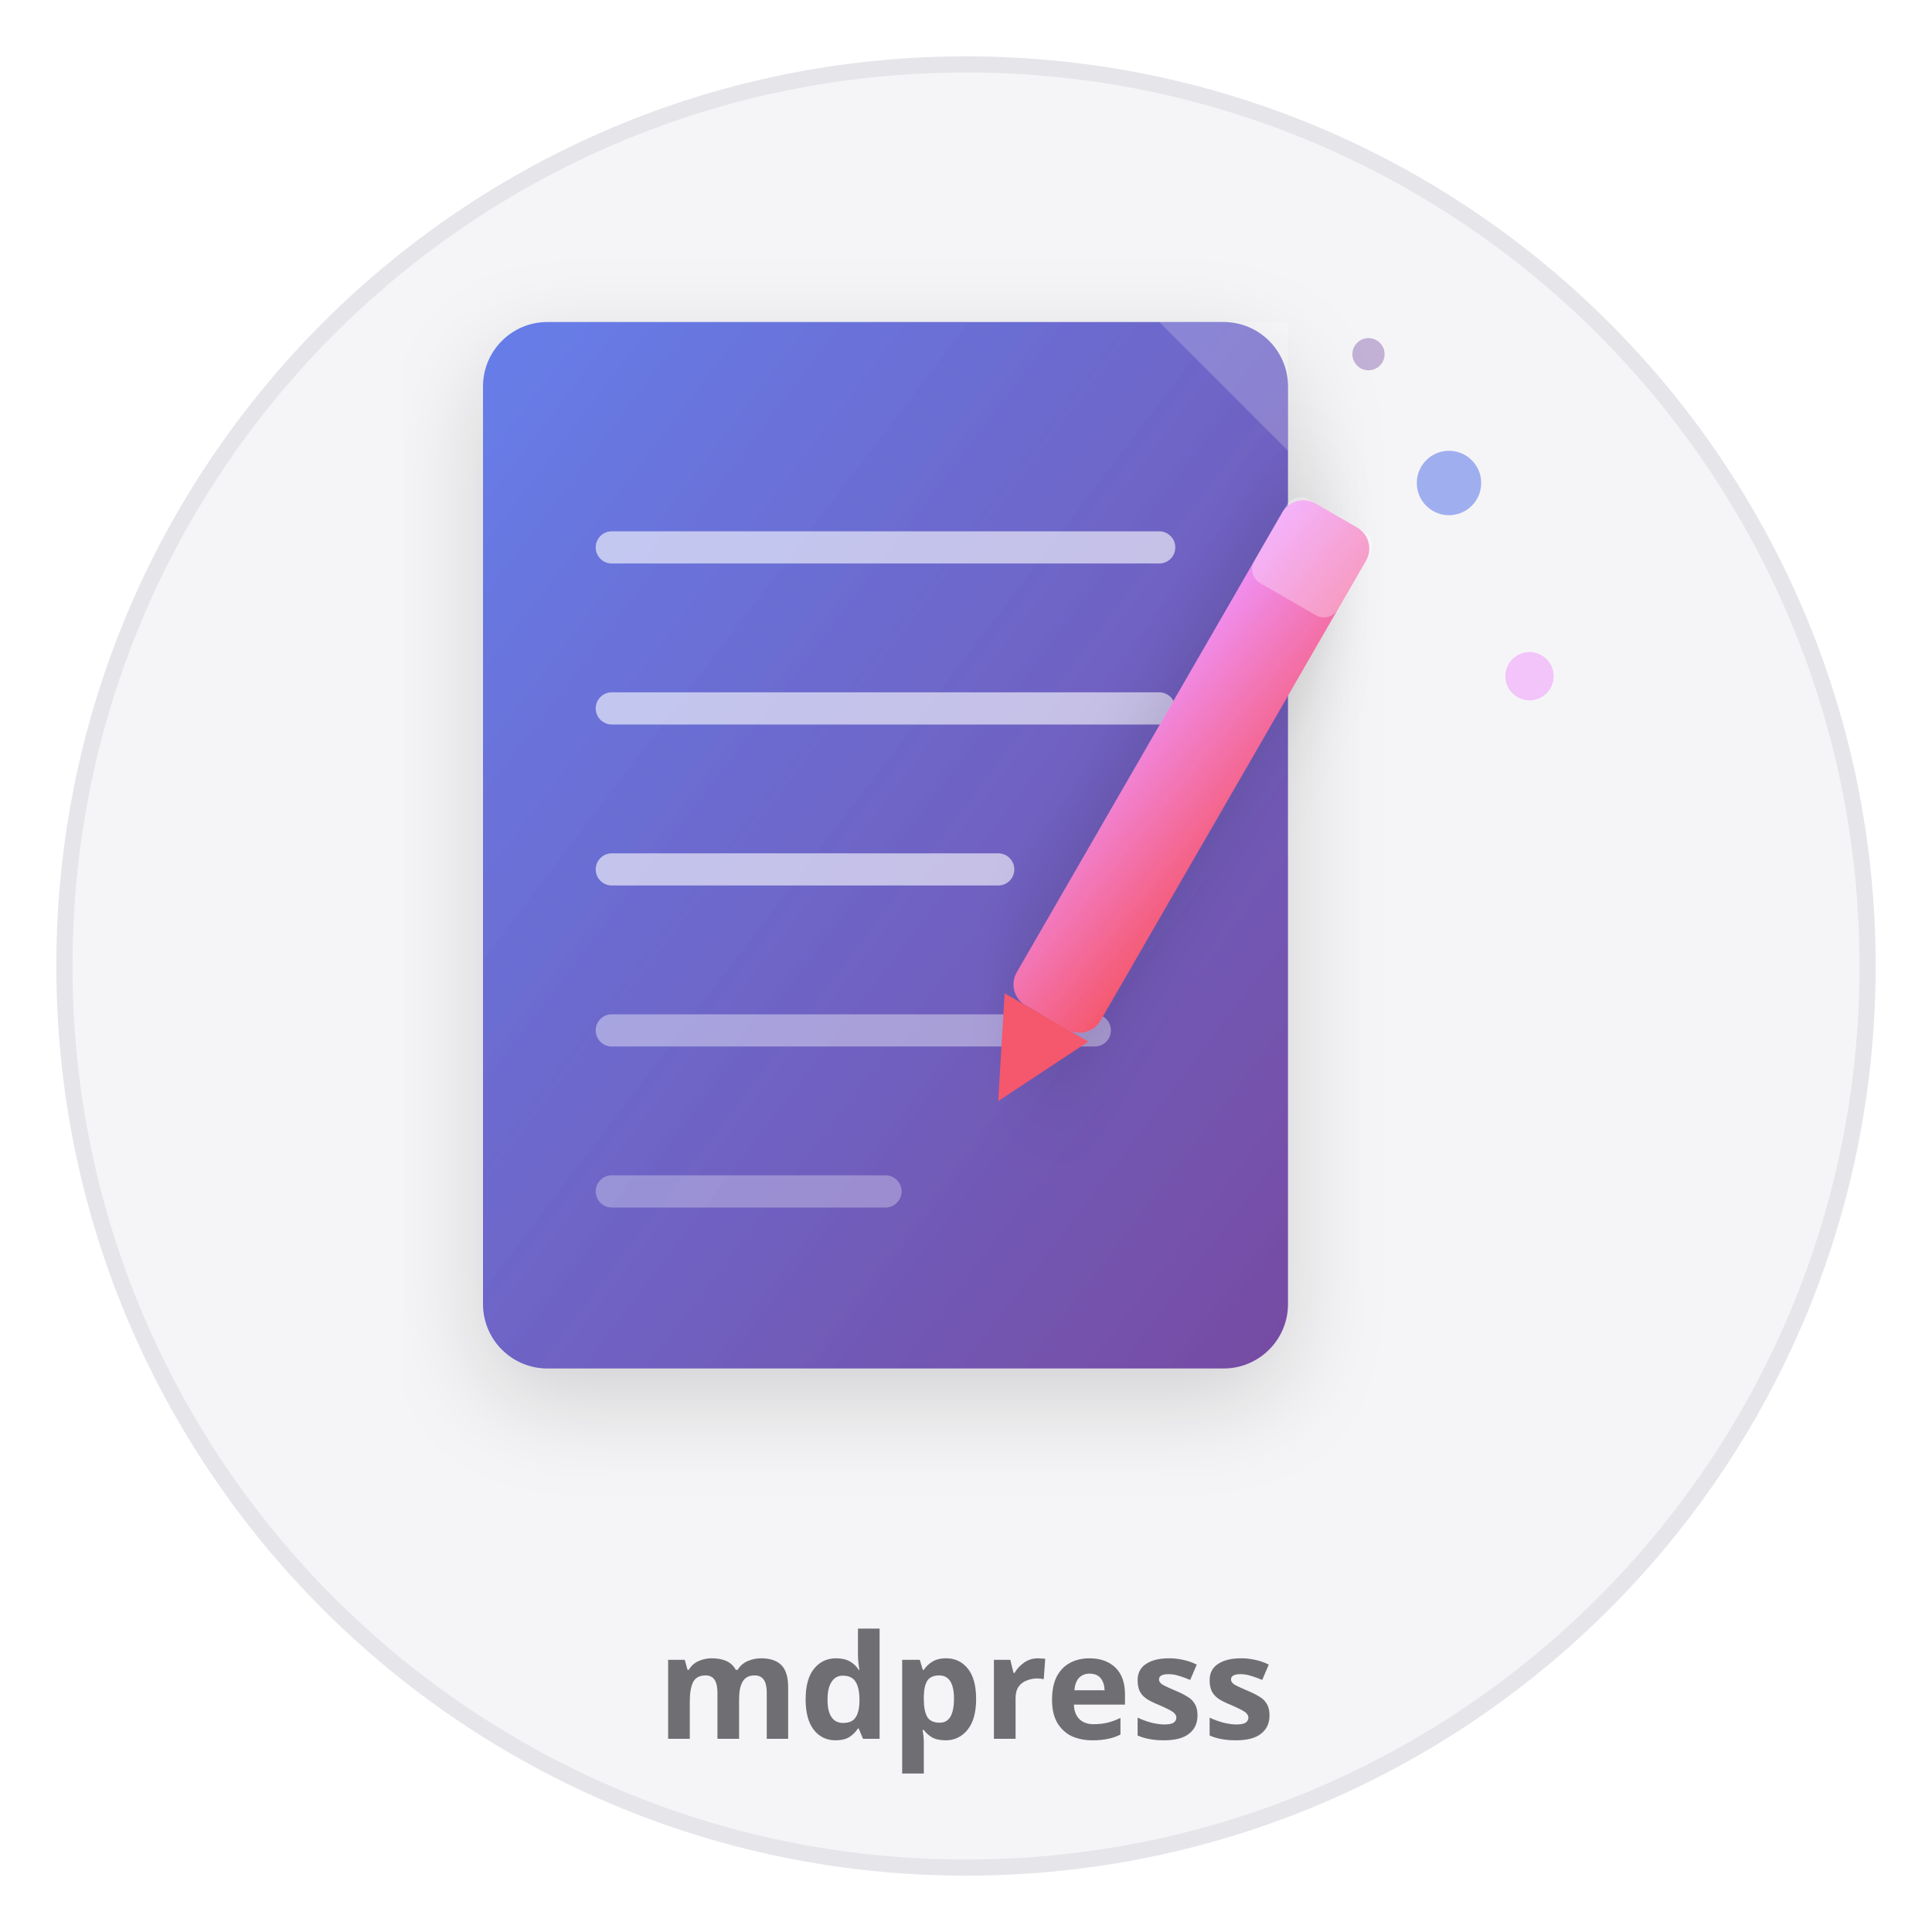
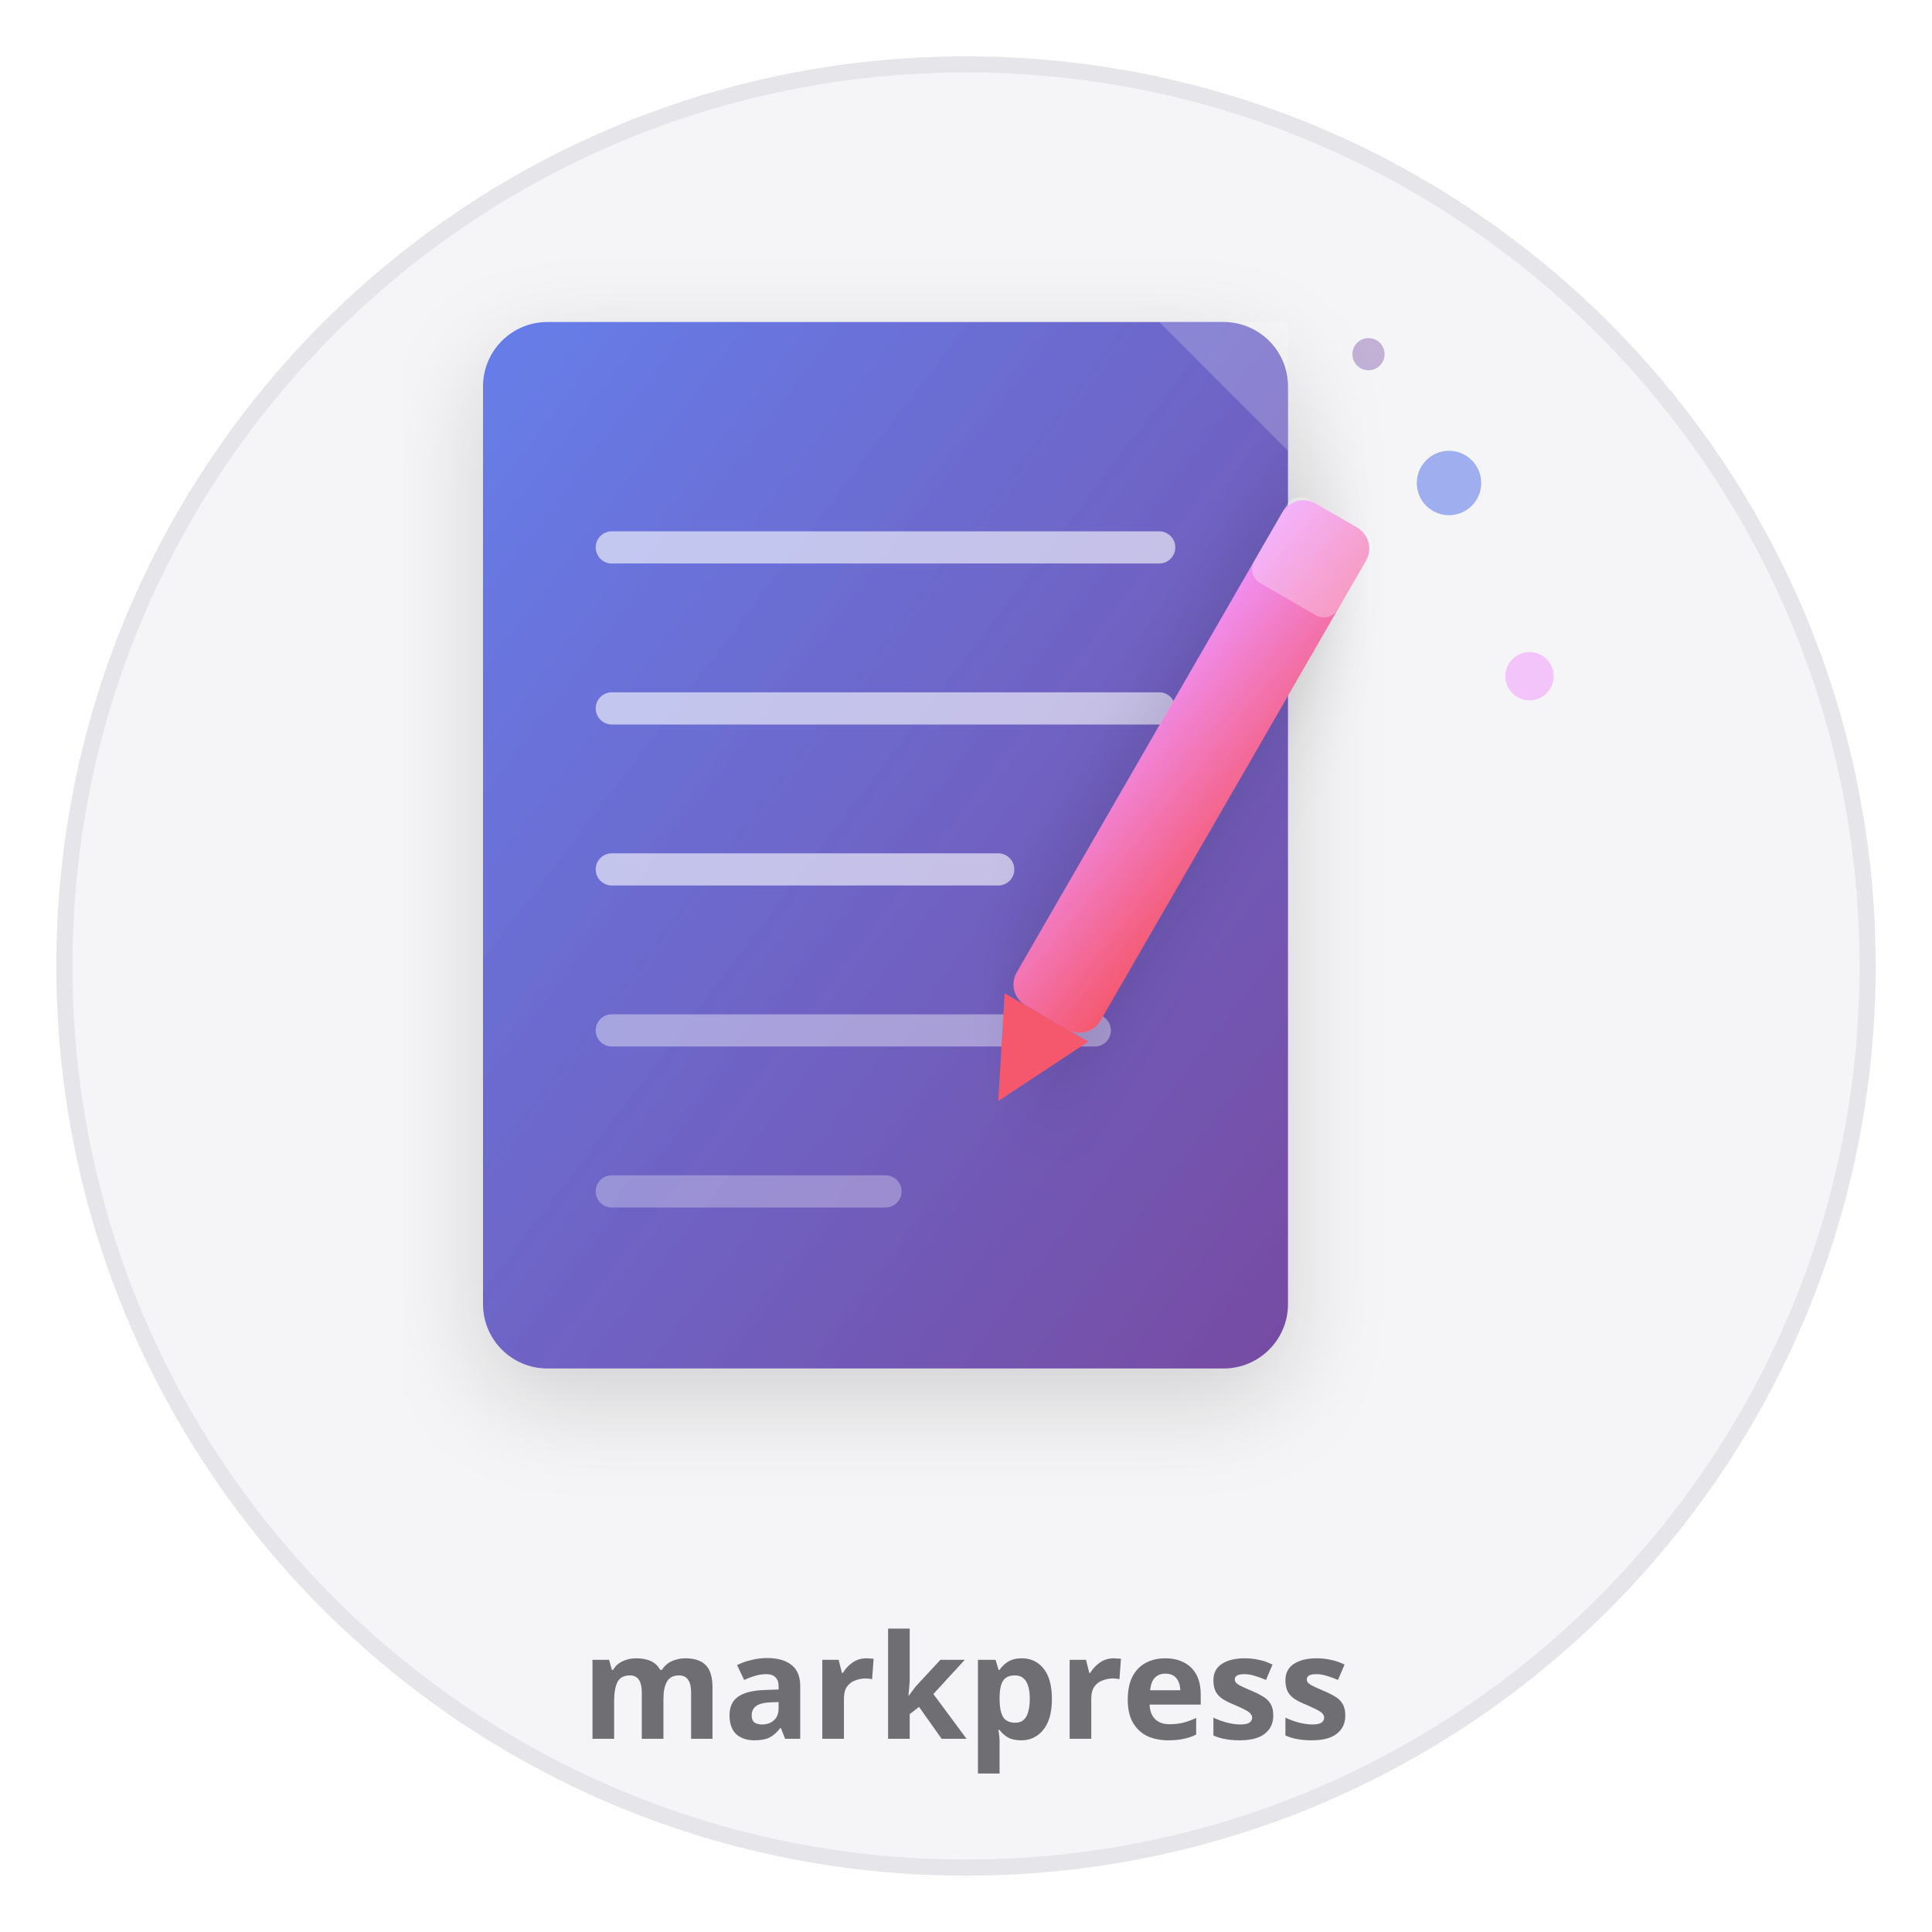
<svg xmlns="http://www.w3.org/2000/svg" viewBox="0 0 120 120" width="120" height="120">
  <defs>
    <linearGradient id="docGrad" x1="0%" y1="0%" x2="100%" y2="100%">
      <stop offset="0%" stop-color="#667eea" />
      <stop offset="100%" stop-color="#764ba2" />
    </linearGradient>
    <linearGradient id="penGrad" x1="0%" y1="0%" x2="100%" y2="100%">
      <stop offset="0%" stop-color="#f093fb" />
      <stop offset="100%" stop-color="#f5576c" />
    </linearGradient>
    <filter id="shadow" x="-10%" y="-10%" width="130%" height="130%">
      <feDropShadow dx="0" dy="2" stdDeviation="3" flood-color="rgba(0,0,0,0.15)" />
    </filter>
  </defs>
  <circle cx="60" cy="60" r="56" fill="#f5f5f7" stroke="#e5e5ea" stroke-width="1" />
  <rect x="30" y="20" width="50" height="65" rx="4" fill="url(#docGrad)" filter="url(#shadow)" />
  <line x1="38" y1="34" x2="72" y2="34" stroke="rgba(255,255,255,0.6)" stroke-width="2" stroke-linecap="round" />
  <line x1="38" y1="44" x2="72" y2="44" stroke="rgba(255,255,255,0.6)" stroke-width="2" stroke-linecap="round" />
  <line x1="38" y1="54" x2="62" y2="54" stroke="rgba(255,255,255,0.6)" stroke-width="2" stroke-linecap="round" />
  <line x1="38" y1="64" x2="68" y2="64" stroke="rgba(255,255,255,0.4)" stroke-width="2" stroke-linecap="round" />
  <line x1="38" y1="74" x2="55" y2="74" stroke="rgba(255,255,255,0.3)" stroke-width="2" stroke-linecap="round" />
  <g transform="translate(68,58) rotate(30)">
    <rect x="-3" y="-30" width="6" height="36" rx="1.5" fill="url(#penGrad)" filter="url(#shadow)" />
    <polygon points="-3,6 3,6 0,12" fill="#f5576c" />
    <rect x="-3" y="-30" width="6" height="6" rx="1" fill="rgba(255,255,255,0.3)" />
  </g>
  <path d="M72 20 L80 20 L80 28 Z" fill="rgba(255,255,255,0.2)" />
  <circle cx="90" cy="30" r="2" fill="#667eea" opacity="0.6" />
  <circle cx="95" cy="42" r="1.5" fill="#f093fb" opacity="0.5" />
  <circle cx="85" cy="22" r="1" fill="#764ba2" opacity="0.4" />
-   <text x="60" y="108" text-anchor="middle" font-size="9" font-family="system-ui,sans-serif" font-weight="600" fill="#6e6e73">mdpress</text>
+   <text x="60" y="108" text-anchor="middle" font-size="9" font-family="system-ui,sans-serif" font-weight="600" fill="#6e6e73">markpress</text>
</svg>
